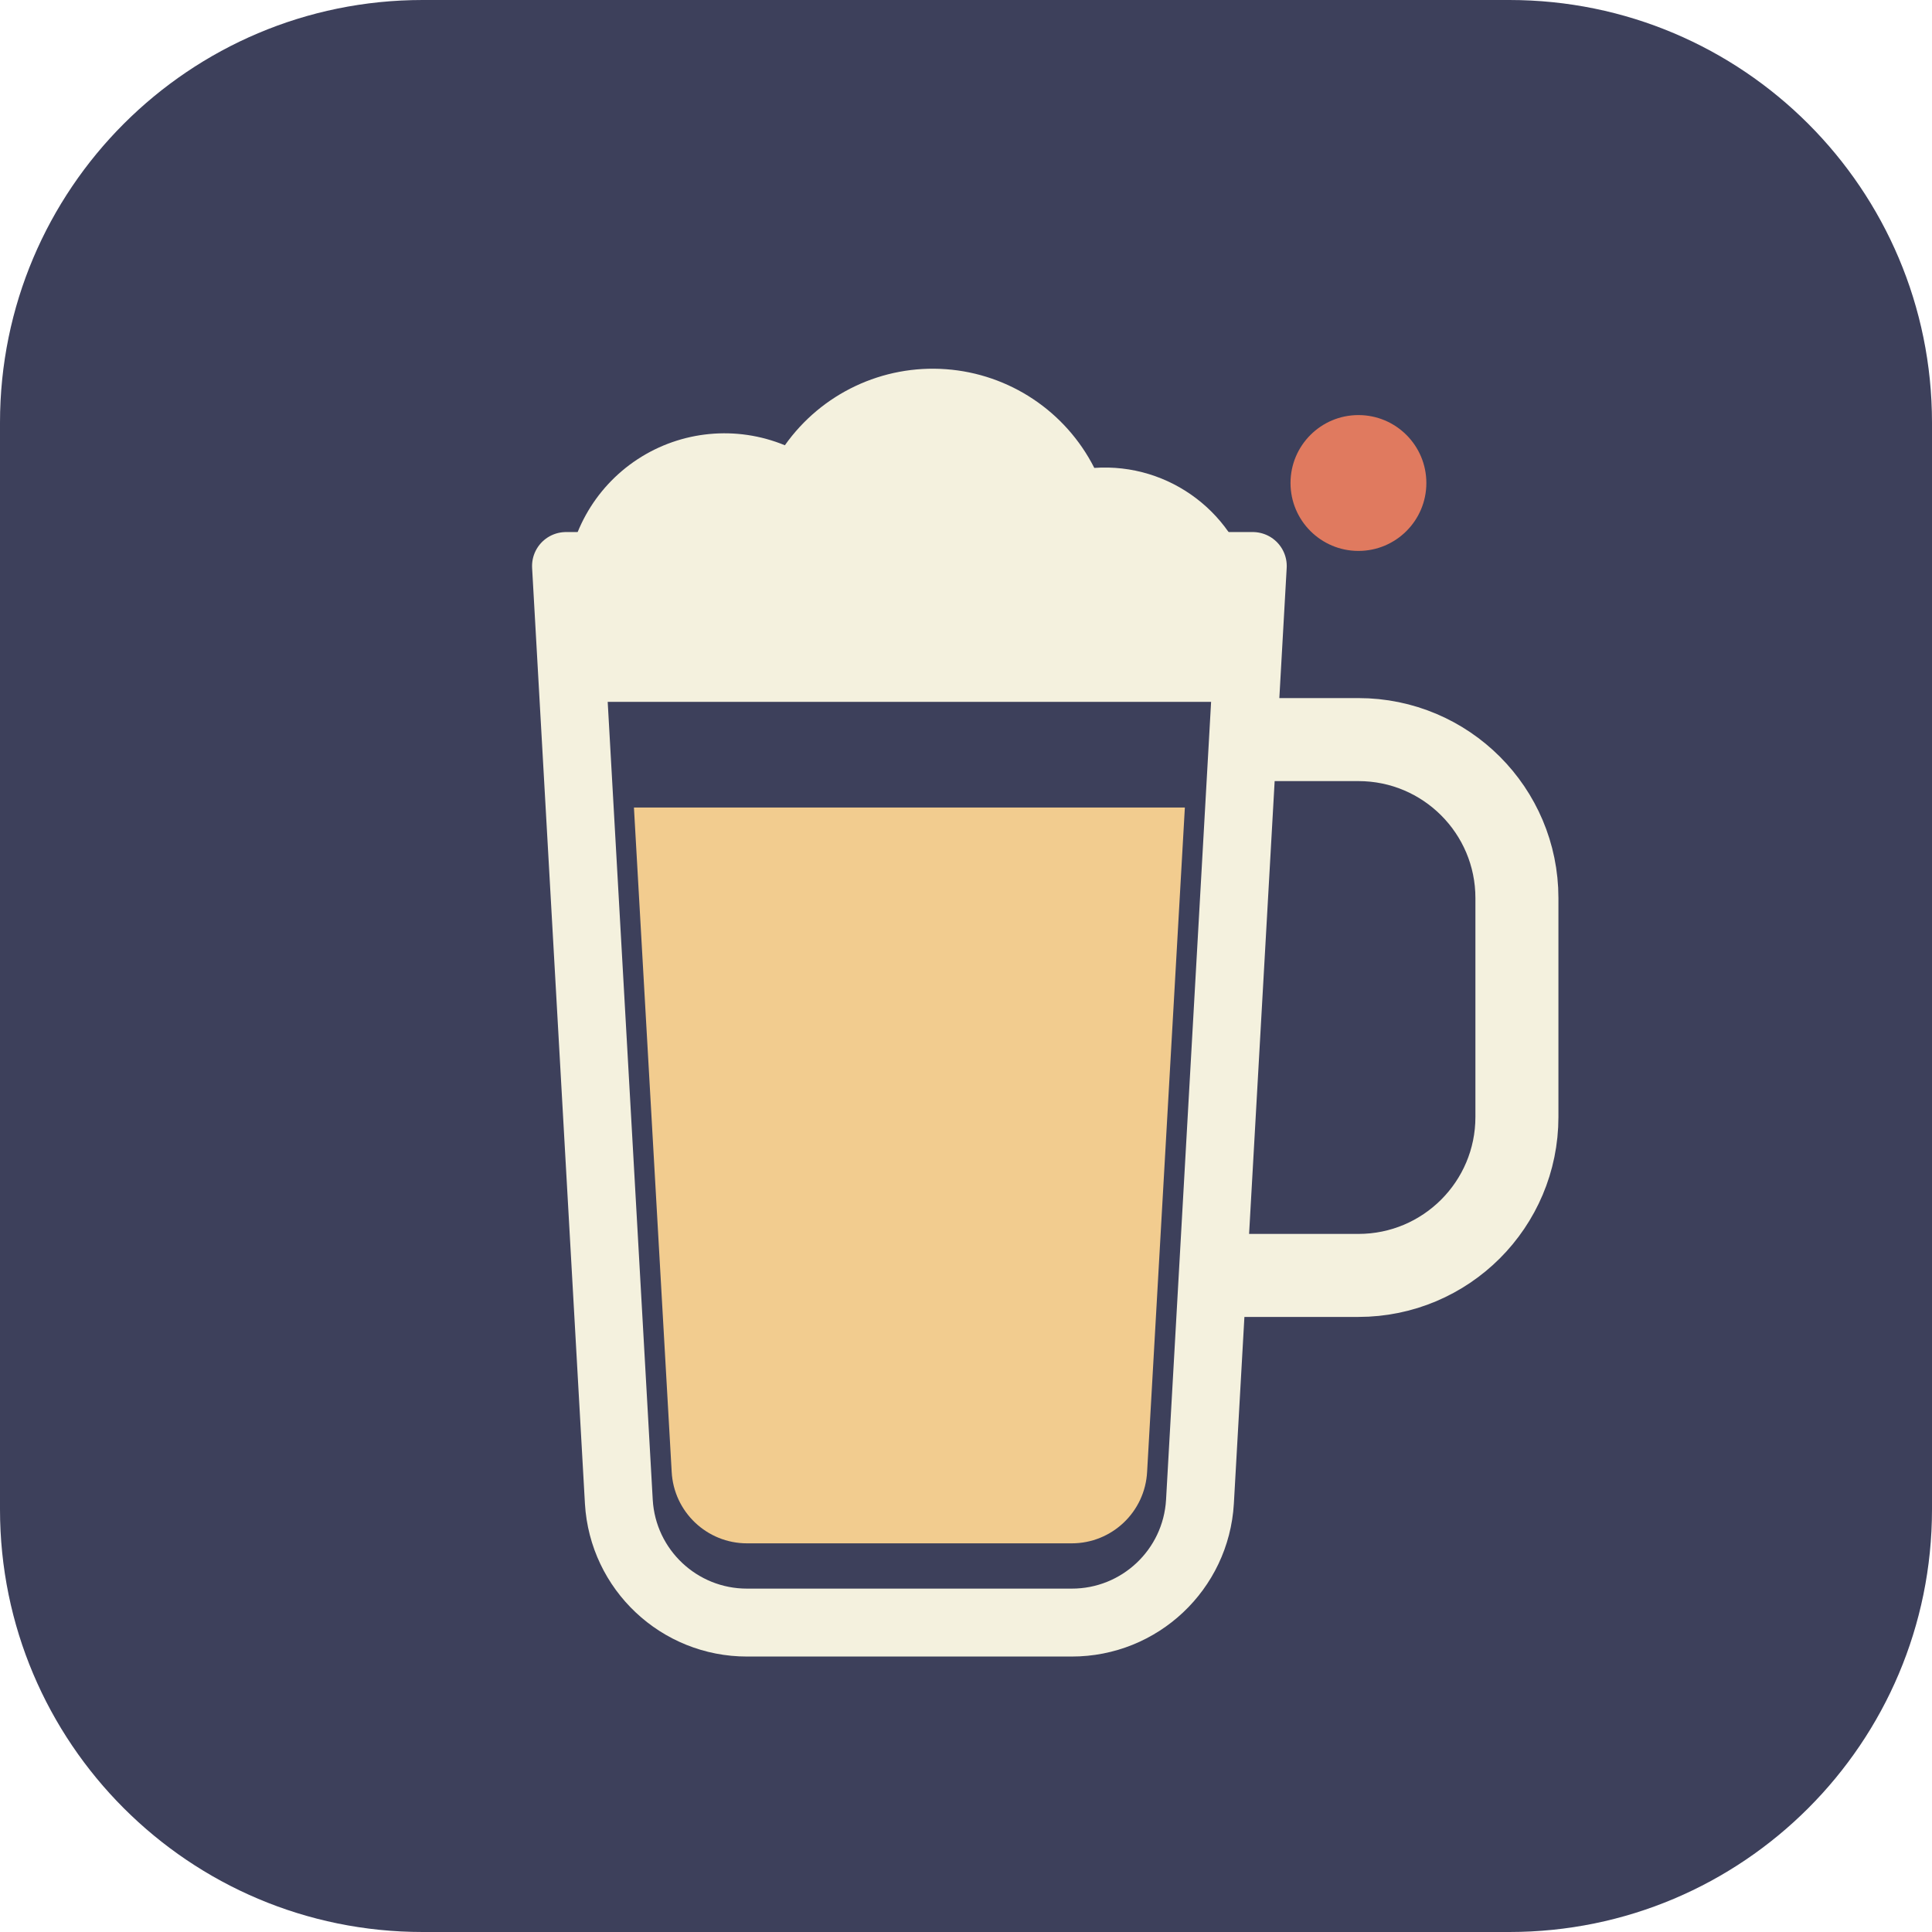
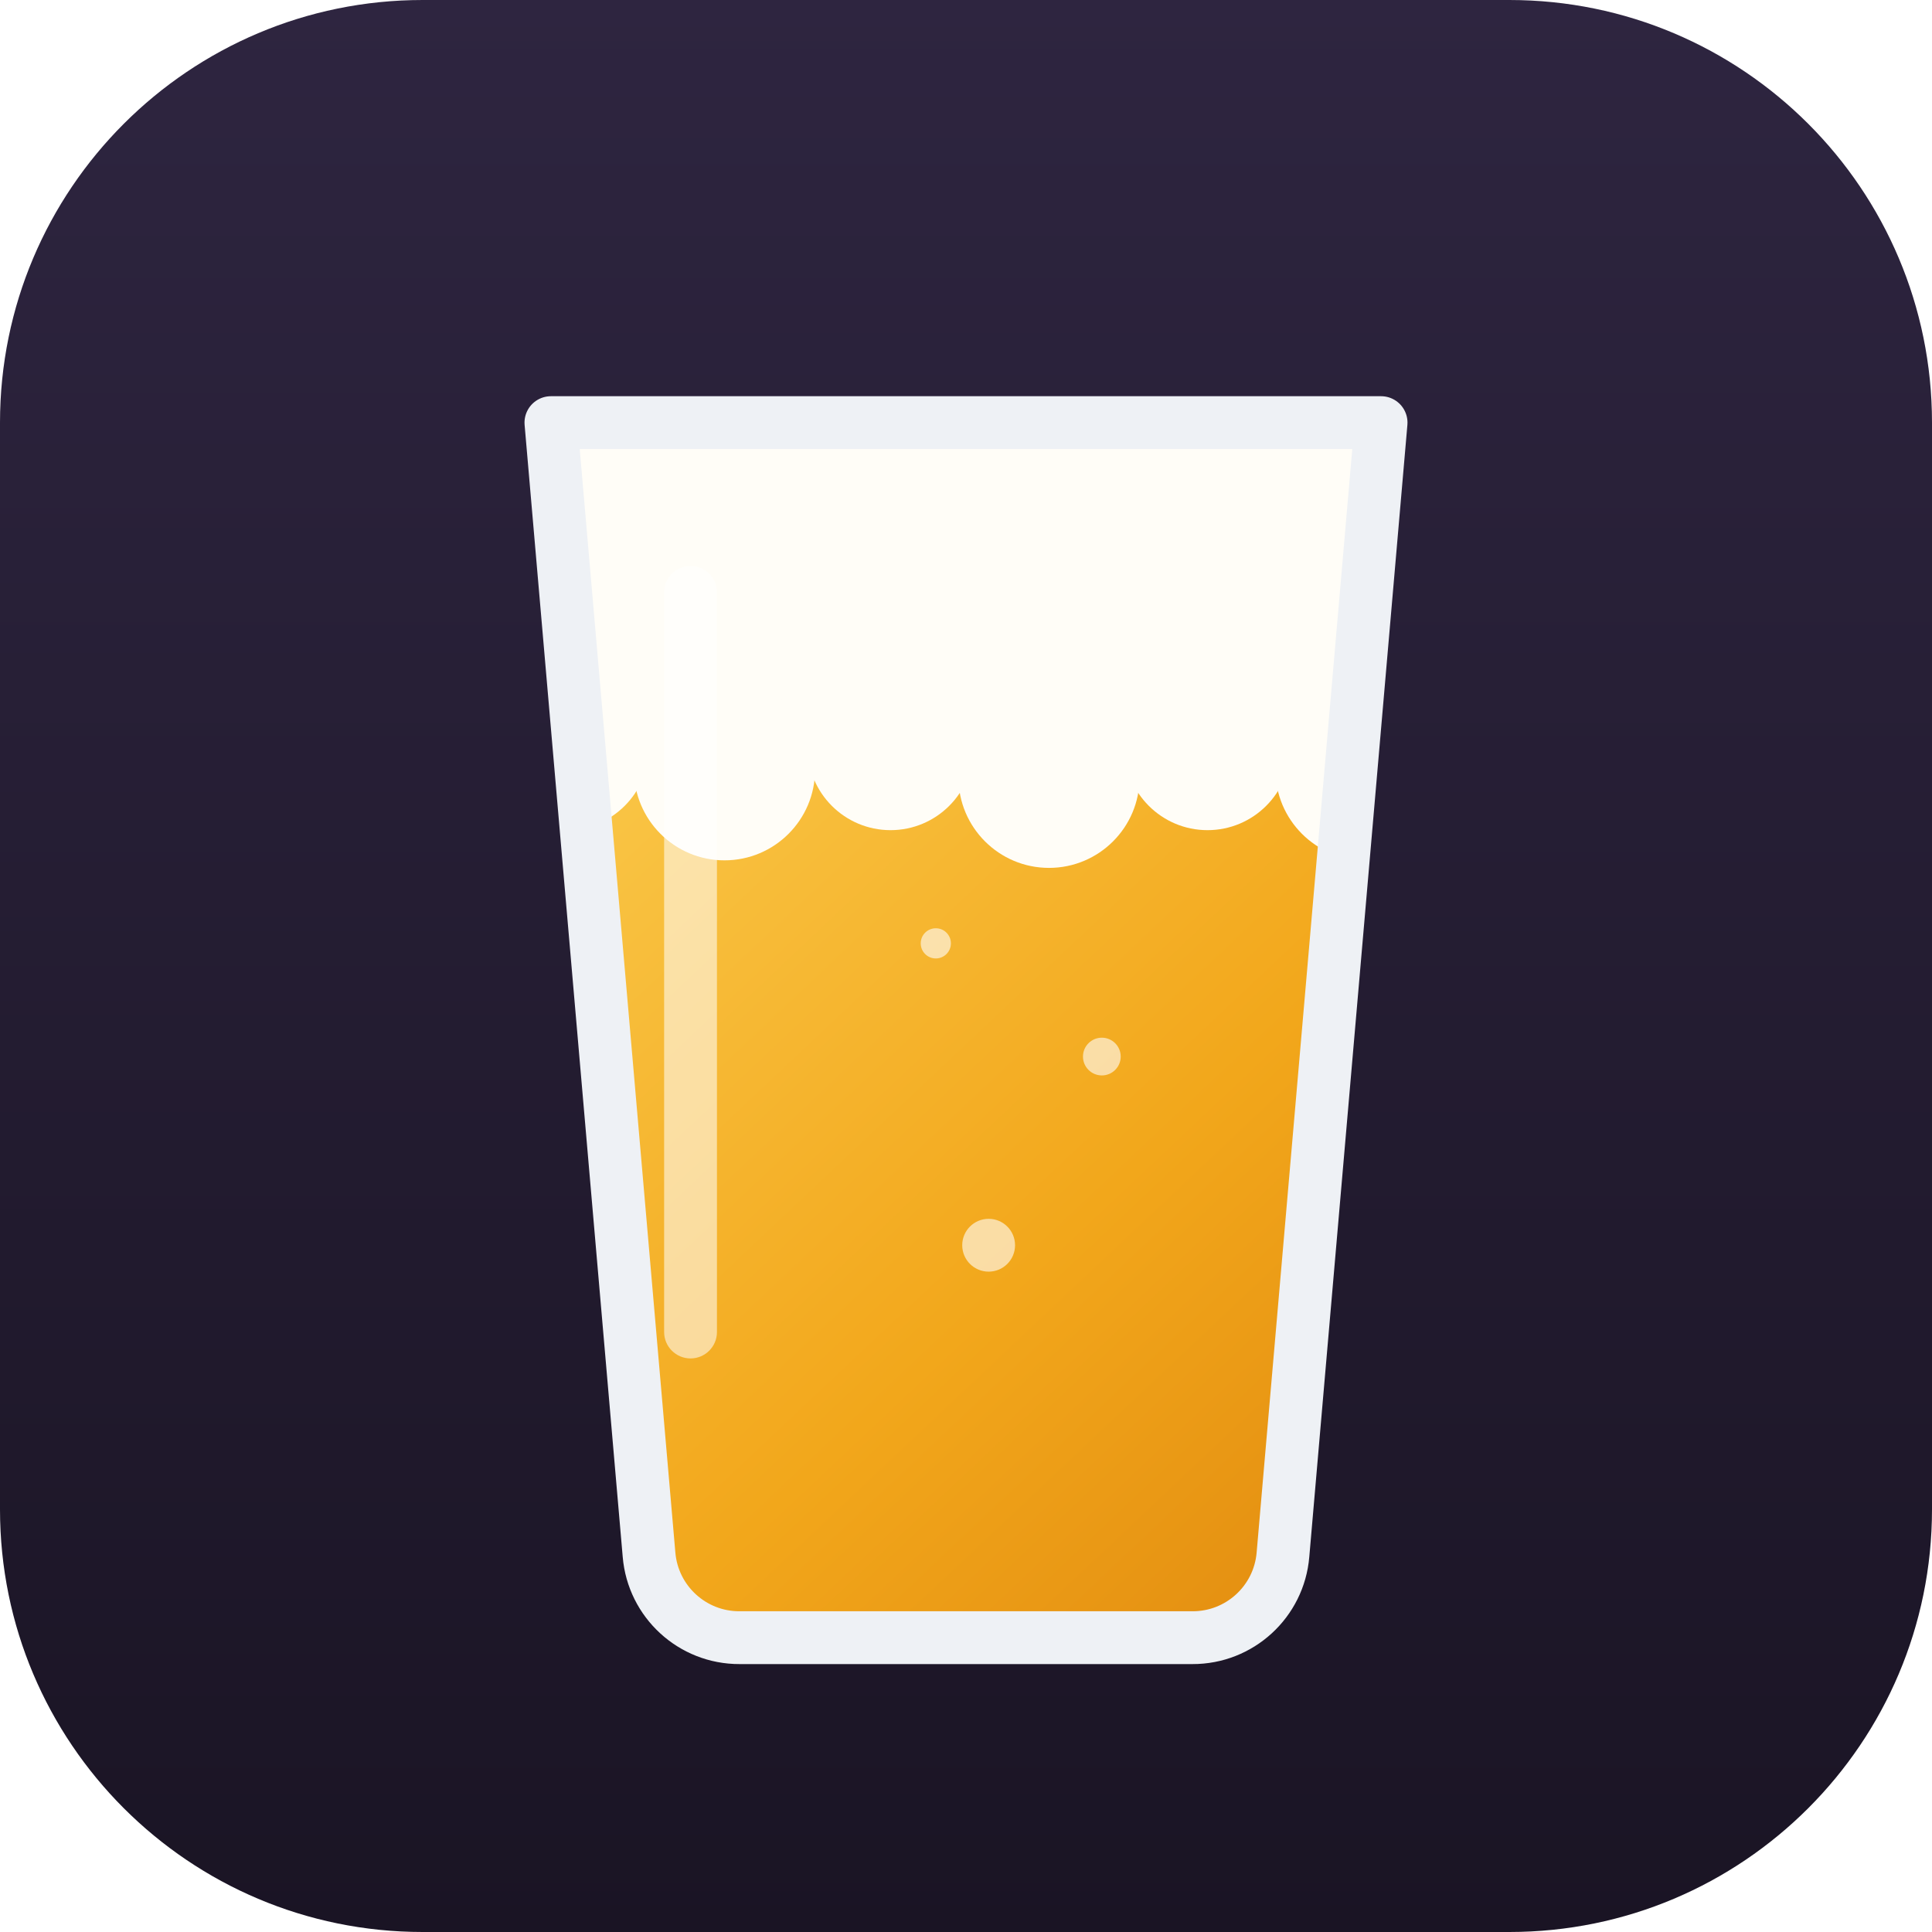
<svg xmlns="http://www.w3.org/2000/svg" viewBox="0 0 512 512">
-   <rect width="512" height="512" rx="112" fill="#3D405B" />
-   <path d="M168 214h146l-10 176a20 20 0 0 1-20 19h-86a20 20 0 0 1-20-19z" fill="#F2CC8F" />
-   <path d="M150 150h182l-14 248a34 34 0 0 1-34 32h-86a34 34 0 0 1-34-32z" fill="none" stroke="#F4F1DE" stroke-width="18" stroke-linejoin="round" />
-   <path d="M332 196h28a42 42 0 0 1 42 42v58a42 42 0 0 1-42 42h-34" fill="none" stroke="#F4F1DE" stroke-width="22" stroke-linecap="round" />
-   <path d="M150 186v-30a42 42 0 0 1 58-38 48 48 0 0 1 82 6 40 40 0 0 1 42 32v30z" fill="#F4F1DE" />
-   <circle cx="360" cy="128" r="18" fill="#E07A5F" />
+   <defs>
+     <linearGradient id="bg" x1="0" y1="0" x2="0" y2="1">
+       <stop offset="0" stop-color="#2E2540" />
+       <stop offset="1" stop-color="#1A1424" />
+     </linearGradient>
+     <linearGradient id="beer" x1="0" y1="0" x2="1" y2="1">
+       <stop offset="0" stop-color="#FBCB4E" />
+       <stop offset=".55" stop-color="#F2A71B" />
+       <stop offset="1" stop-color="#DD830C" />
+     </linearGradient>
+     <clipPath id="g">
+       <path d="M146 112h220l-26 300a24 24 0 0 1-24 22H196a24 24 0 0 1-24-22z" />
+     </clipPath>
+   </defs>
+   <rect width="512" height="512" rx="112.0" fill="url(#bg)" />
+   <g transform="translate(256 256) scale(1.0) translate(-256 -256)">
+     <g clip-path="url(#g)">
+       <rect x="120" y="100" width="272" height="360" fill="rgba(255,255,255,.08)" />
+       <rect x="120" y="196" width="272" height="260" fill="url(#beer)" />
+       <rect x="120" y="100" width="272" height="96" fill="#FFFDF7" />
+       <circle cx="150" cy="198" r="22" fill="#FFFDF7" />
+       <circle cx="192" cy="204" r="24" fill="#FFFDF7" />
+       <circle cx="236" cy="198" r="22" fill="#FFFDF7" />
+       <circle cx="278" cy="206" r="24" fill="#FFFDF7" />
+       <circle cx="320" cy="198" r="22" fill="#FFFDF7" />
+       <circle cx="362" cy="204" r="24" fill="#FFFDF7" />
+       <rect x="176" y="150" width="14" height="210" rx="7" fill="rgba(255,255,255,.55)" />
+       <circle cx="262" cy="330" r="7" fill="rgba(255,255,255,.6)" />
+       <circle cx="292" cy="280" r="5" fill="rgba(255,255,255,.6)" />
+       <circle cx="248" cy="250" r="4" fill="rgba(255,255,255,.6)" />
+     </g>
+     <path d="M146 112h220l-26 300a24 24 0 0 1-24 22H196a24 24 0 0 1-24-22z" fill="none" stroke="#EEF1F5" stroke-width="14" stroke-linejoin="round" />
+   </g>
</svg>
